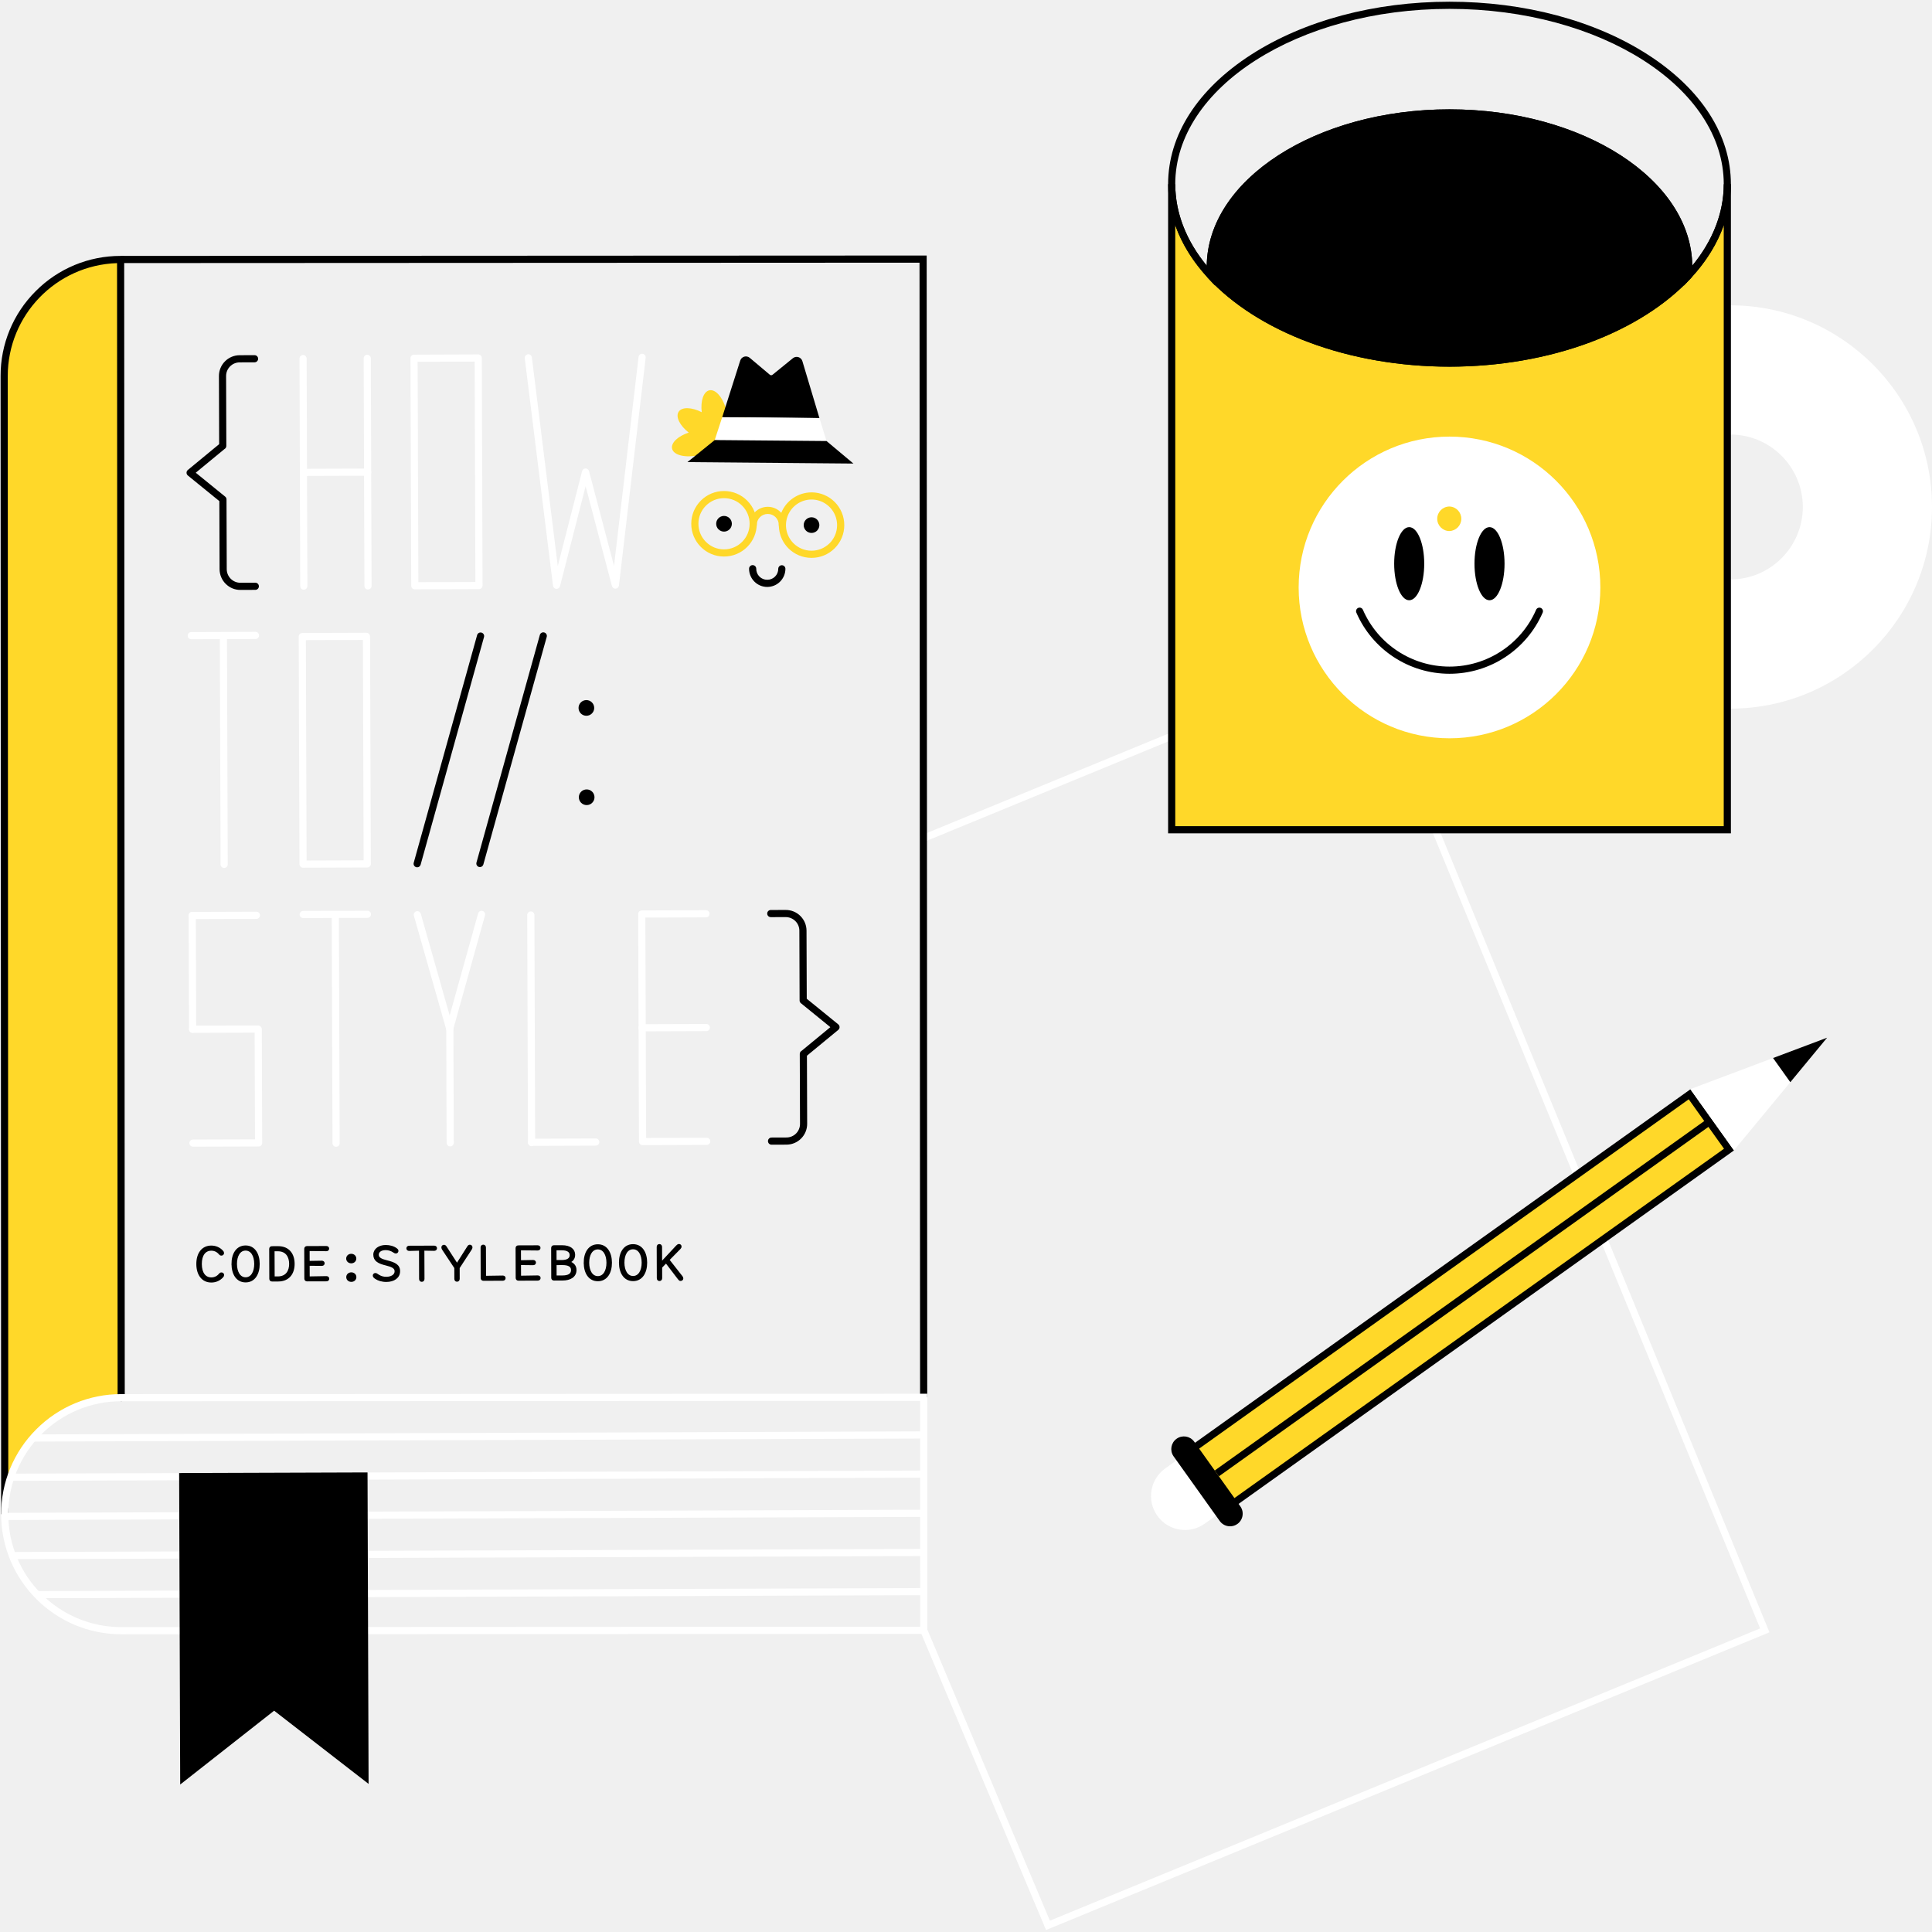
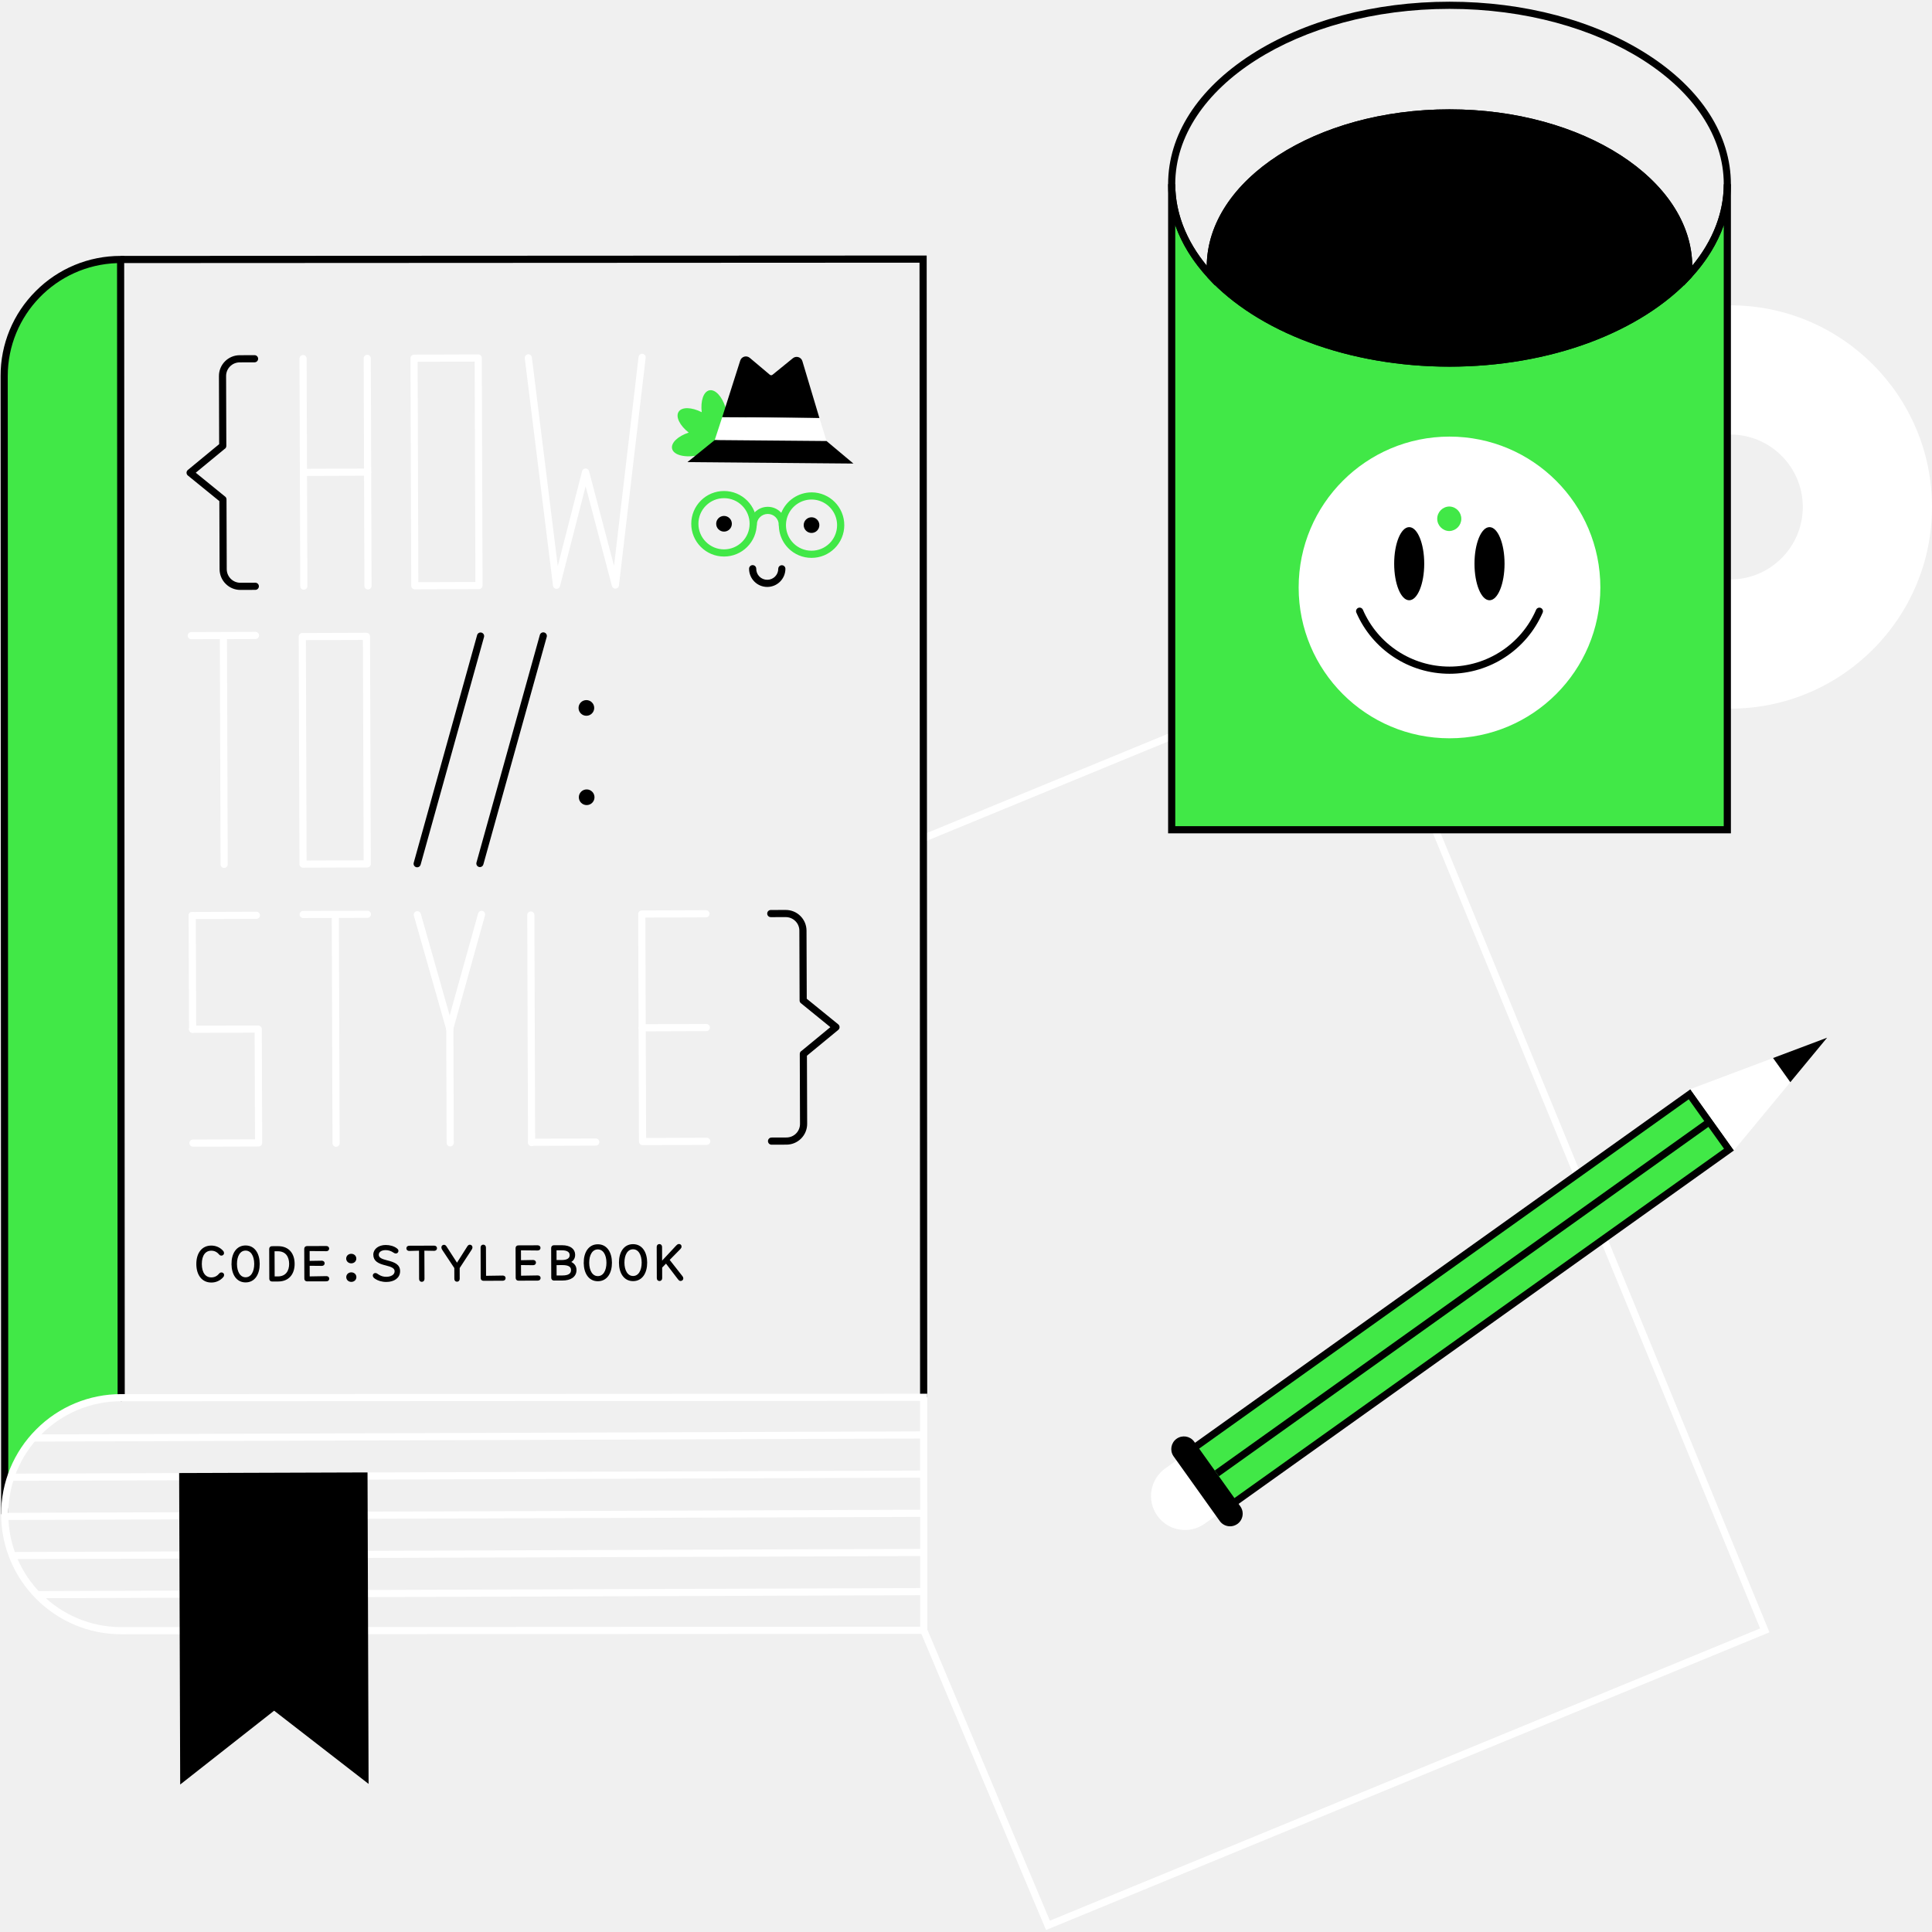
<svg xmlns="http://www.w3.org/2000/svg" viewBox="0 0 1080 1080" xml:space="preserve">
  <path fill="#FFF" d="m584.75 1078.88-.78-1.83-69.42-164.93 3.69-1.55 68.65 163.1L983.92 910.3l-222.4-540.47-244.05 100.42-1.52-3.7L763.7 364.6l.76 1.85 224.68 546.02-1.85.76z" />
-   <path fill="#FFD829" d="M21.42 800.7a64.92 64.92 0 0 1 46.32-19.39l-.31-636.25a65.13 65.13 0 0 0-65.1 65.16l.31 636.25a64.8 64.8 0 0 1 9.7-34.23 58.16 58.16 0 0 1 9.08-11.54z" />
+   <path fill="#41E847" d="M21.42 800.7a64.92 64.92 0 0 1 46.32-19.39l-.31-636.25a65.13 65.13 0 0 0-65.1 65.16l.31 636.25a64.8 64.8 0 0 1 9.7-34.23 58.16 58.16 0 0 1 9.08-11.54z" />
  <path d="m514.33 781.09-.31-634.25-446.59.22-.01-4 450.6-.22.31 638.25z" />
  <path d="M.64 846.47.33 210.22a66.7 66.7 0 0 1 19.64-47.48 66.69 66.69 0 0 1 47.45-19.68h2l.32 637.3v.07c-.05.77-.18 2.82-2.11 2.89l-.1-3h-1.69a1.1 1.1 0 0 0-.15.4l.05-.47-.31-633.16a63.2 63.2 0 0 0-61.1 63.13l.31 636.25h-4zm65.27-66.27 1.61.1-.03-.98c-.74.02-1.29.44-1.58.88z" />
  <path fill="#FFF" d="M67.77 913.57a67.2 67.2 0 0 1-67.13-67.1A66.7 66.7 0 0 1 20.28 799a66.69 66.69 0 0 1 47.46-19.68l450.59-.22.06 134.25-450.59.23h-.03zm446.56-130.48-446.6.22a62.71 62.71 0 0 0-44.62 18.51 62.72 62.72 0 0 0-18.47 44.65 63.2 63.2 0 0 0 63.13 63.1h.03l446.6-.22-.07-126.26z" />
  <path fill="#FFF" d="m18.84 801.85 497.54-1.7.01 4-497.54 1.7zm1.78 87.56 496.05-1.68.01 4-496.05 1.68zM8.17 867.56l508.44-1.72.01 4-508.44 1.72zm-5.54-21.88 513.9-1.74.01 4-513.9 1.74zm3.2-21.9 510.62-1.74.01 4-510.62 1.74z" />
  <path d="m204.02 993.12-50.78-39.37-50.52 39.71-.57-168.02 101.31-.34z" />
  <path d="m100.73 997.56-.59-174.12 105.31-.35.59 174.12-52.8-40.92-52.51 41.27zm3.43-170.13.54 161.92 48.53-38.13 48.78 37.8-.54-161.92-97.31.33z" />
  <path fill="#FFF" d="M311.11 329.17h-.13a2 2 0 0 1-1.85-1.75l-15.78-127.14a2 2 0 1 1 3.97-.5l14.48 116.67 13.6-53.09a2 2 0 0 1 3.87-.01l13.98 53 13.7-116.77a2 2 0 1 1 3.97.47L345.99 327.3a2 2 0 0 1-3.92.27l-14.7-55.76-14.32 55.86a2 2 0 0 1-1.94 1.5zm-79.23.27a2 2 0 0 1-2-2l-.43-127.19a2 2 0 0 1 2-2l35.87-.13h.01a2 2 0 0 1 2 2l.43 127.2a2 2 0 0 1-2 2l-35.88.12zm1.58-127.2.4 123.2 31.89-.11-.41-123.2-31.88.1zm-64.06 282.8a2 2 0 0 1-2-2l-.42-127.19a2 2 0 0 1 2-2l35.87-.12a2 2 0 0 1 2 1.99l.44 127.2a2 2 0 0 1-2 2l-35.88.12zm1.59-127.2.4 123.2 31.89-.11-.41-123.2-31.88.1zm80.46 219.42a2 2 0 0 1-1.92-1.46l-18.16-63.9a2 2 0 1 1 3.85-1.1l16.15 56.85 15.88-56.95a2 2 0 1 1 3.85 1.07l-17.65 63.3v.18a2 2 0 0 1-2 2z" />
  <path fill="#FFF" d="M251.66 640.85a2 2 0 0 1-2-1.99l-.21-64.05a2 2 0 1 1 4-.01l.21 64.05a2 2 0 0 1-1.99 2zm-81.83-311.2a2 2 0 0 1-2-2l-.42-127.2a2 2 0 1 1 4-.01l.42 127.2a2 2 0 0 1-2 2zm35.88-.12a2 2 0 0 1-2-2l-.42-127.2a2 2 0 1 1 4-.01l.42 127.2a2 2 0 0 1-1.99 2z" />
  <path fill="#FFF" d="M169.62 266.05a2 2 0 0 1 0-4l35.87-.12h.01a2 2 0 0 1 0 4l-35.87.12h-.01zm-61.95 311.32a2 2 0 0 1-2-1.99l-.21-63.6a2 2 0 1 1 4-.01l.21 63.6a2 2 0 0 1-2 2z" />
  <path fill="#FFF" d="M107.46 513.78a2 2 0 0 1 0-4l35.87-.12a2 2 0 0 1 .01 4l-35.88.12zm.42 127.23a2 2 0 0 1 0-4l34.67-.11-.2-59.64-34.67.11a2 2 0 0 1-.02-4l35.88-.12h.13l.8.05a2 2 0 0 1 1.88 2l.21 63.6a2 2 0 0 1-2 2h-.8l-35.87.11zm17.42-155.82a2 2 0 0 1-2-2L122.88 356a2 2 0 1 1 4-.01l.42 127.2a2 2 0 0 1-2 2z" />
  <path fill="#FFF" d="M106.93 357.33a2 2 0 0 1 0-4l35.88-.12a2 2 0 0 1 .01 4l-35.88.12zm80.94 283.74a2 2 0 0 1-2-2l-.43-127.2a2 2 0 1 1 4-.01l.43 127.2a2 2 0 0 1-2 2z" />
  <path fill="#FFF" d="M169.5 513.2a2 2 0 0 1 0-4l35.87-.11h.01a2 2 0 0 1 0 4l-35.87.12h-.01z" />
  <g fill="#FFF">
    <path d="M297.15 640.7a2 2 0 0 1-2-2l-.42-127.19a2 2 0 1 1 4-.01l.42 127.2a2 2 0 0 1-1.99 2z" />
    <path d="M297.15 640.53a2 2 0 0 1 0-4l35.88-.12a2 2 0 0 1 .01 4l-35.88.12z" />
  </g>
  <g fill="#FFF">
    <path d="M359.18 640.13a2 2 0 0 1-2-2l-.42-127.19a2 2 0 0 1 1.99-2l35.88-.13a2 2 0 0 1 .01 4l-33.88.12.42 123.2 33.88-.12a2 2 0 0 1 .01 4l-35.88.12z" />
    <path d="M358.97 576.53a2 2 0 0 1 0-4l35.87-.12h.01a2 2 0 0 1 0 4l-35.87.12z" />
  </g>
  <path d="M134.36 329.77c-3.09 0-6-1.2-8.18-3.38a11.54 11.54 0 0 1-3.43-8.2l-.13-38.06-17.61-14.32a2 2 0 0 1-.01-3.09l17.51-14.44-.12-38.06a11.54 11.54 0 0 1 3.37-8.22c2.18-2.2 5.1-3.42 8.2-3.43l8.33-.03a2 2 0 0 1 .01 4l-8.33.03a7.62 7.62 0 0 0-7.58 7.63l.13 39.07a2 2 0 0 1-1.06 1.77l-16.03 13.21 16.23 13.2a2 2 0 0 1 .96 1.67l.13 39.06a7.62 7.62 0 0 0 7.6 7.59h.03l8.33-.03h.01a2 2 0 0 1 0 4l-8.32.03h-.04zM431.3 639.89a2 2 0 0 1 0-4l8.33-.03a7.57 7.57 0 0 0 7.58-7.63l-.13-39.07a2 2 0 0 1 1.06-1.77l16.03-13.21-16.23-13.2a2 2 0 0 1-.96-1.67l-.13-39.06a7.5 7.5 0 0 0-2.25-5.37 7.56 7.56 0 0 0-5.36-2.21h-.02l-8.34.02a2 2 0 0 1-.01-4l8.33-.02h.04c3.09 0 6 1.2 8.18 3.37 2.2 2.18 3.42 5.1 3.43 8.2l.13 38.06 17.61 14.32a2 2 0 0 1 .01 3.1l-17.52 14.43.13 38.06c.01 3.1-1.19 6.02-3.37 8.22a11.53 11.53 0 0 1-8.2 3.43l-8.33.03zM268.28 484.71a2 2 0 0 1-1.93-2.54l35.45-127.31a2 2 0 0 1 3.85 1.07L270.2 483.24a2 2 0 0 1-1.92 1.47zm-35.08.12a2 2 0 0 1-1.93-2.54l35.46-127.32a2 2 0 0 1 3.85 1.08l-35.45 127.31a2 2 0 0 1-1.93 1.47z" />
  <circle cx="327.79" cy="395.74" r="4.38" />
  <circle cx="327.95" cy="445.67" r="4.38" />
  <path d="M118.12 714.57a5.8 5.8 0 0 0 4.65-2.21c.33-.4.6-.56 1.05-.56.5 0 .96.35.96.88 0 .43-.13.66-.36.92a8.16 8.16 0 0 1-6.3 2.84c-4.85.02-7.85-3.84-7.87-9.82-.02-5.97 2.95-9.82 7.81-9.84 2.27 0 4.57.81 6.31 2.8.23.27.37.5.37.92 0 .53-.46.9-.95.9-.46 0-.72-.17-1.05-.56a5.82 5.82 0 0 0-4.67-2.19c-3.45.02-5.77 2.78-5.75 7.97.02 5.18 2.36 7.97 5.8 7.95zm11.78-8.01c-.01-5.52 2.5-9.82 7.36-9.84 4.86-.02 7.4 4.27 7.42 9.79.02 5.54-2.5 9.85-7.35 9.87-4.86.02-7.4-4.27-7.42-9.82zm12.71-.04c-.02-4.57-1.96-7.94-5.34-7.93s-5.31 3.4-5.3 7.96 1.97 7.97 5.35 7.96c3.38-.01 5.3-3.43 5.29-8zm8.43 8.31-.06-16.65c0-.65.4-1.05 1.05-1.05l3.44-.01c5.81-.02 8.71 3.94 8.73 9.35.02 5.36-2.85 9.37-8.66 9.39l-3.45.01c-.66 0-1.05-.39-1.05-1.04zm2-.8h2.26c4.9-.02 6.85-3.51 6.83-7.55s-1.99-7.54-6.88-7.52h-2.27l.06 15.07zm17.59.73-.06-16.64c0-.66.4-1.05 1.05-1.06l10.8-.03c.72 0 1.08.42 1.08.95 0 .52-.35.95-1.08.95-1.5 0-7.58-.07-9.84-.1l.02 6.53c2.26-.04 6.2-.12 7.28-.12.73 0 1.09.42 1.1.95s-.37.95-1.09.95c-1.08 0-4.86-.05-7.29-.07l.03 6.96c2.46-.04 8.33-.16 9.84-.17.73 0 1.09.43 1.09.95 0 .53-.36.95-1.08.96l-10.8.03c-.66 0-1.05-.38-1.05-1.04zm25.72-13.38c1.3 0 2.33.91 2.33 2.16 0 1.24-1 2.17-2.32 2.17-1.31 0-2.33-.91-2.34-2.16 0-1.25 1.01-2.17 2.33-2.17zm.03 10.37c1.31 0 2.34.91 2.34 2.16s-1.01 2.17-2.32 2.17c-1.32 0-2.34-.9-2.34-2.16s1-2.16 2.32-2.17zm13.76 2.81c-.85-.56-1.25-.91-1.25-1.54a.9.9 0 0 1 .91-.89c.5 0 .82.23 1.61.78a7.92 7.92 0 0 0 4.54 1.33c2.62 0 5.15-1.2 5.14-3.59 0-2.04-1.98-2.92-5.17-3.7-4.3-1.03-6.73-2.33-6.74-5.58-.01-2.96 2.83-4.9 6.41-4.91 2.23-.01 4.47.6 5.98 1.78.4.3.66.56.66 1.02 0 .52-.36.95-.95.95-.43 0-.72-.2-1.18-.49a7.98 7.98 0 0 0-4.54-1.4c-2.75.02-4.32 1.33-4.32 3.1.01 2.14 2.28 2.89 4.94 3.57 4.27 1.07 6.96 2.18 6.98 5.59 0 3.54-3.1 5.52-7.17 5.54-2.56 0-4.53-.71-5.85-1.56zm18.62-15.78c-.72 0-1.09-.43-1.09-.95 0-.53.36-.95 1.08-.96l13.95-.05c.72 0 1.09.43 1.09.95s-.36.96-1.08.96c-1.18 0-4.7-.08-5.98-.11l.06 16.31c0 .72-.42 1.12-1.01 1.12s-1-.4-1-1.11l-.05-16.31c-1.25.03-4.79.14-5.97.15zm25.72 16.09-.02-6.17-6.8-10.25a2.1 2.1 0 0 1-.43-1.15c0-.55.42-.95.95-.95.42 0 .69.23 1.02.72l6.27 9.7 6.17-9.75c.32-.49.59-.72 1.01-.72.53 0 .96.4.96.95 0 .46-.23.85-.43 1.15l-6.72 10.3.02 6.16c0 .73-.43 1.12-1.02 1.12-.59 0-.98-.39-.98-1.1zm15.65-18.6c.6 0 1.02.4 1.02 1.12l.06 16.3c2.3-.03 8.34-.15 9.85-.15.72 0 1.08.42 1.08.94s-.36.96-1.08.96l-10.8.03c-.65 0-1.05-.39-1.05-1.04l-.06-17.04c0-.72.4-1.11.98-1.12zm18.64 18.09-.06-16.64c0-.66.4-1.05 1.05-1.05l10.8-.04c.72 0 1.08.42 1.08.95 0 .52-.35.95-1.08.95-1.5 0-7.58-.07-9.84-.1l.02 6.54 7.28-.13c.73 0 1.09.43 1.09.95s-.36.95-1.08.96c-1.08 0-4.86-.05-7.29-.08l.03 6.96c2.46-.04 8.33-.16 9.84-.16.73 0 1.09.42 1.09.94 0 .53-.36.96-1.08.96l-10.8.04c-.65 0-1.05-.4-1.05-1.05zm19.88-.06-.05-16.64c0-.66.39-1.06 1.04-1.06l4.47-.01c4.63-.02 6.9 2.04 6.9 4.83.02 2.07-1.13 3.39-2.83 4.08 2.16.72 3.58 2.15 3.59 4.42.01 3.58-3 5.4-7.34 5.4l-4.72.02c-.66 0-1.05-.39-1.06-1.04zm1.98-9.43 3.5-.01c3-.01 4.83-1.1 4.82-3.23 0-2.14-1.85-3.21-4.83-3.2h-3.52l.02 6.44zm.02 8.63 3.78-.01c3.28-.01 5.28-1.04 5.27-3.53 0-2.27-1.85-3.28-5.33-3.27l-3.74.02.02 6.8zm16.15-7.6c-.01-5.52 2.5-9.82 7.36-9.84 4.86-.02 7.4 4.27 7.42 9.79.02 5.54-2.5 9.85-7.35 9.87-4.86.02-7.4-4.27-7.42-9.82zm12.71-.04c-.02-4.57-1.96-7.94-5.34-7.93s-5.31 3.4-5.3 7.96 1.97 7.97 5.35 7.96c3.38-.01 5.3-3.43 5.29-8zm6.99-.03c-.02-5.51 2.5-9.82 7.35-9.84 4.86-.01 7.4 4.28 7.42 9.8.02 5.54-2.5 9.85-7.35 9.87-4.86.01-7.4-4.28-7.42-9.83zm12.7-.04c-.02-4.56-1.96-7.94-5.34-7.93s-5.31 3.4-5.3 7.96 1.97 7.97 5.35 7.96c3.38 0 5.3-3.43 5.29-7.99zm20.15 8.99-7-9.17-2.7 2.77.01 6.1c0 .73-.42 1.12-1.01 1.12s-.99-.39-.99-1.1l-.06-17.44c0-.72.4-1.11.98-1.12s1.02.4 1.02 1.12l.03 8.9 8.7-9.33c.43-.46.76-.72 1.25-.72s.92.32.92.91c0 .43-.23.73-.55 1.09l-6.25 6.35 7.35 9.37c.3.36.43.65.43 1.01 0 .5-.42.92-1.02.93-.45 0-.69-.23-1.11-.79z" stroke="#000" stroke-miterlimit="10" />
-   <path fill="#FFD829" d="M425.62 245.1c2.55-1.85 3.93-4.06 3.48-6.1-.72-3.26-5.95-4.97-12.21-4.22 2.85-5.63 3.04-11.12.22-12.92-2.82-1.8-7.72.68-11.63 5.64-1.96-6-5.7-10.02-8.98-9.3-3.27.73-4.97 5.95-4.23 12.22-5.62-2.85-11.12-3.05-12.92-.22-1.8 2.82.69 7.72 5.65 11.62-6 1.97-10.02 5.71-9.3 8.98.82 3.72 7.55 5.27 14.92 3.65l11.78-9.55 23.22.2z" />
+   <path fill="#41E847" d="M425.62 245.1c2.55-1.85 3.93-4.06 3.48-6.1-.72-3.26-5.95-4.97-12.21-4.22 2.85-5.63 3.04-11.12.22-12.92-2.82-1.8-7.72.68-11.63 5.64-1.96-6-5.7-10.02-8.98-9.3-3.27.73-4.97 5.95-4.23 12.22-5.62-2.85-11.12-3.05-12.92-.22-1.8 2.82.69 7.72 5.65 11.62-6 1.97-10.02 5.71-9.3 8.98.82 3.72 7.55 5.27 14.92 3.65l11.78-9.55 23.22.2z" />
  <path d="m458.06 233.7-54.35-.47 10.08-31.66a3.33 3.33 0 0 1 5.33-1.54l11.23 9.46c.43.36 1.05.36 1.49.01l11.4-9.27a3.34 3.34 0 0 1 5.29 1.63l9.53 31.84z" />
  <path fill="#FFF" d="m462.03 246.54-62.5-.54 4.18-12.77 54.35.47z" />
  <path d="m477.06 259.13-92.78-.8L399.53 246l62.5.54z" />
-   <path fill="#FFD829" d="M404.73 311.1h-.06a18.2 18.2 0 0 1-12.93-5.4 18.19 18.19 0 0 1-5.32-12.97 18.2 18.2 0 0 1 5.4-12.93 18.19 18.19 0 0 1 12.9-5.32h.07a18.2 18.2 0 0 1 12.93 5.4 18.19 18.19 0 0 1 5.32 12.97 18.19 18.19 0 0 1-5.4 12.93 18.18 18.18 0 0 1-12.9 5.32zm0-32.62c-3.8 0-7.38 1.47-10.08 4.16a14.22 14.22 0 0 0-4.23 10.1 14.21 14.21 0 0 0 4.16 10.13 14.22 14.22 0 0 0 10.1 4.23h.05c3.8 0 7.38-1.48 10.08-4.16a14.22 14.22 0 0 0 4.23-10.1 14.21 14.21 0 0 0-4.16-10.14 14.22 14.22 0 0 0-10.1-4.22h-.05zm48.93 33.37h-.07a18.2 18.2 0 0 1-12.92-5.4 18.33 18.33 0 0 1 12.99-31.21l.06-.01a18.33 18.33 0 0 1 18.24 18.37 18.2 18.2 0 0 1-5.4 12.93 18.2 18.2 0 0 1-12.9 5.32zm0-32.62a14.33 14.33 0 0 0-10.16 24.4 14.22 14.22 0 0 0 10.1 4.22h.05c3.8 0 7.39-1.48 10.09-4.16a14.33 14.33 0 0 0-10.04-24.46h-.05zm16.3 14.36h.01z" />
-   <path fill="#FFD829" d="M437.35 295.49h-.01a2 2 0 0 1-2-2.01 6.11 6.11 0 0 0-6.13-6.18h-.02a6.12 6.12 0 0 0-6.15 6.14 2 2 0 0 1-2 2h-.01a2 2 0 0 1-2-2.01 10.14 10.14 0 0 1 3-7.17 10.09 10.09 0 0 1 7.16-2.95h.03c2.72 0 5.26 1.07 7.17 3a10.08 10.08 0 0 1 2.95 7.18 2 2 0 0 1-2 2z" />
+   <path fill="#41E847" d="M404.73 311.1h-.06a18.2 18.2 0 0 1-12.93-5.4 18.19 18.19 0 0 1-5.32-12.97 18.2 18.2 0 0 1 5.4-12.93 18.19 18.19 0 0 1 12.9-5.32h.07a18.2 18.2 0 0 1 12.93 5.4 18.19 18.19 0 0 1 5.32 12.97 18.19 18.19 0 0 1-5.4 12.93 18.18 18.18 0 0 1-12.9 5.32zm0-32.62c-3.8 0-7.38 1.47-10.08 4.16a14.22 14.22 0 0 0-4.23 10.1 14.21 14.21 0 0 0 4.16 10.13 14.22 14.22 0 0 0 10.1 4.23h.05c3.8 0 7.38-1.48 10.08-4.16a14.22 14.22 0 0 0 4.23-10.1 14.21 14.21 0 0 0-4.16-10.14 14.22 14.22 0 0 0-10.1-4.22h-.05zm48.93 33.37h-.07a18.2 18.2 0 0 1-12.92-5.4 18.33 18.33 0 0 1 12.99-31.21l.06-.01a18.33 18.33 0 0 1 18.24 18.37 18.2 18.2 0 0 1-5.4 12.93 18.2 18.2 0 0 1-12.9 5.32zm0-32.62a14.33 14.33 0 0 0-10.16 24.4 14.22 14.22 0 0 0 10.1 4.22h.05c3.8 0 7.39-1.48 10.09-4.16a14.33 14.33 0 0 0-10.04-24.46h-.05zm16.3 14.36h.01z" />
+   <path fill="#41E847" d="M437.35 295.49h-.01a2 2 0 0 1-2-2.01 6.11 6.11 0 0 0-6.13-6.18h-.02a6.12 6.12 0 0 0-6.15 6.14 2 2 0 0 1-2 2h-.01a2 2 0 0 1-2-2.01 10.14 10.14 0 0 1 3-7.17 10.09 10.09 0 0 1 7.16-2.95h.03c2.72 0 5.26 1.07 7.17 3a10.08 10.08 0 0 1 2.95 7.18 2 2 0 0 1-2 2z" />
  <path d="M428.9 328.1h-.04a10.11 10.11 0 0 1-7.17-3 10.09 10.09 0 0 1-2.95-7.2 2 2 0 0 1 4 .01 6.12 6.12 0 0 0 6.13 6.19h.02a6.12 6.12 0 0 0 6.16-6.14 2 2 0 1 1 4 .01 10.14 10.14 0 0 1-3 7.18 10.09 10.09 0 0 1-7.16 2.95z" />
  <circle cx="404.73" cy="292.79" r="4.38" />
  <circle cx="453.65" cy="293.54" r="4.38" />
  <path fill="#FFF" d="M967.27 396.13c62.16 0 112.73-50.57 112.73-112.73 0-62.15-50.57-112.72-112.73-112.72v72.22a40.55 40.55 0 0 1 40.51 40.5 40.56 40.56 0 0 1-40.5 40.52v72.21z" />
-   <path fill="#FFD829" d="M943.78 154.07c-27.09 29.27-76.73 48.89-133.5 48.89-56.76 0-106.4-19.62-133.5-48.89-13.84-14.96-21.8-32.43-21.8-51.11v360.9h310.6v-360.9c0 18.68-7.95 36.15-21.8 51.11z" />
+   <path fill="#41E847" d="M943.78 154.07c-27.09 29.27-76.73 48.89-133.5 48.89-56.76 0-106.4-19.62-133.5-48.89-13.84-14.96-21.8-32.43-21.8-51.11v360.9h310.6v-360.9c0 18.68-7.95 36.15-21.8 51.11z" />
  <path d="M967.59 465.85H652.98v-362.9h4c0 17.52 7.36 34.73 21.27 49.76 27.54 29.76 78.13 48.25 132.03 48.25 53.9 0 104.5-18.49 132.04-48.25 13.91-15.03 21.27-32.24 21.27-49.75h4v362.9zm-310.61-4h306.6V125.9c-3.67 10.39-9.83 20.36-18.33 29.54l-1.47-1.36 1.47 1.36c-13.74 14.85-33.24 27.28-56.39 35.94-23.77 8.89-50.94 13.59-78.58 13.59s-54.8-4.7-78.57-13.6c-23.15-8.65-42.65-21.08-56.4-35.93-8.49-9.18-14.66-19.15-18.33-29.54v335.96z" />
  <path d="m941.3 159.71.5-5.81c.13-1.6.2-3.18.2-4.68 0-46.37-59.09-84.1-131.72-84.1s-131.71 37.73-131.71 84.1c0 1.5.07 3.07.2 4.68l.5 5.8-3.95-4.27c-14.62-15.79-22.34-33.93-22.34-52.47 0-27.42 16.48-53.13 46.4-72.4C729.04 11.47 768.42.96 810.28.96s81.25 10.51 110.9 29.6c29.93 19.27 46.4 44.98 46.4 72.4 0 18.54-7.72 36.68-22.33 52.47l-3.96 4.28zM810.28 4.96c-84.54 0-153.31 43.96-153.31 98 0 15.9 6.06 31.54 17.6 45.54.6-48.25 61.24-87.38 135.7-87.38S945.4 100.25 946 148.5c11.53-14 17.59-29.64 17.59-45.54 0-54.04-68.77-98-153.3-98z" />
  <path d="M810.28 202.96c56.77 0 106.41-19.62 133.5-48.89.14-1.6.22-3.22.22-4.85 0-47.55-59.87-86.1-133.72-86.1s-133.71 38.55-133.71 86.1c0 1.63.07 3.25.21 4.85 27.1 29.27 76.74 48.89 133.5 48.89z" />
  <path d="M810.28 204.96c-27.63 0-54.8-4.7-78.57-13.6-23.15-8.65-42.65-21.08-56.4-35.93l-.46-.5-.06-.69c-.15-1.72-.22-3.4-.22-5.02 0-48.58 60.88-88.1 135.71-88.1S946 100.64 946 149.22c0 1.62-.07 3.3-.22 5.02l-.06.69-.47.5c-13.74 14.85-33.24 27.28-56.39 35.94-23.77 8.89-50.94 13.59-78.58 13.59zm-131.56-51.74c27.65 29.46 77.97 47.74 131.56 47.74 53.6 0 103.92-18.28 131.57-47.74.1-1.37.15-2.71.15-4 0-46.37-59.09-84.1-131.72-84.1s-131.71 37.73-131.71 84.1c0 1.29.05 2.63.15 4z" />
  <path fill="#FFF" d="M810.28 244.06a84.32 84.32 0 1 0 0 168.65 84.32 84.32 0 0 0 0-168.65zm0 52.8a6.86 6.86 0 1 1 0-13.72 6.86 6.86 0 0 1 0 13.71z" />
  <ellipse cx="787.75" cy="315.11" rx="8.4" ry="20.44" />
  <ellipse cx="832.65" cy="315.11" rx="8.4" ry="20.44" />
  <path d="M810.28 376.64a56.77 56.77 0 0 1-52.07-34.17 2 2 0 1 1 3.67-1.59 52.77 52.77 0 0 0 96.81 0 2 2 0 1 1 3.67 1.6 56.77 56.77 0 0 1-52.08 34.16z" />
  <path fill="#FFF" d="m688.89 840.72-15.46 11.03a18.98 18.98 0 0 1-22.05-30.9l15.46-11.03 22.05 30.9z" />
-   <path fill="#FFD829" d="m659.62 814.93 284.8-203.2 22.06 30.9-284.8 203.2z" />
+   <path fill="#41E847" d="m659.62 814.93 284.8-203.2 22.06 30.9-284.8 203.2z" />
  <path d="m681.25 848.63-24.38-34.16 1.63-1.16 286.44-204.38 24.37 34.16-1.62 1.16-286.45 204.38zm-18.8-33.23 19.73 27.65 281.55-200.9-19.72-27.64-281.56 200.9z" />
  <path fill="#FFF" d="m944.89 608.83 12.2 17.1 12.2 17.1 31.51-38.08-9.64-13.51z" />
  <path d="m991.16 591.44 9.64 13.51 20.56-24.87zM691.7 851.9a7.07 7.07 0 0 1-9.85-1.64l-25.93-36.34a7.07 7.07 0 0 1 11.5-8.21l25.93 36.34a7.07 7.07 0 0 1-1.64 9.86z" />
  <path d="m679.05 822.01 275.26-196.49 2.33 3.26-275.26 196.49z" />
</svg>
